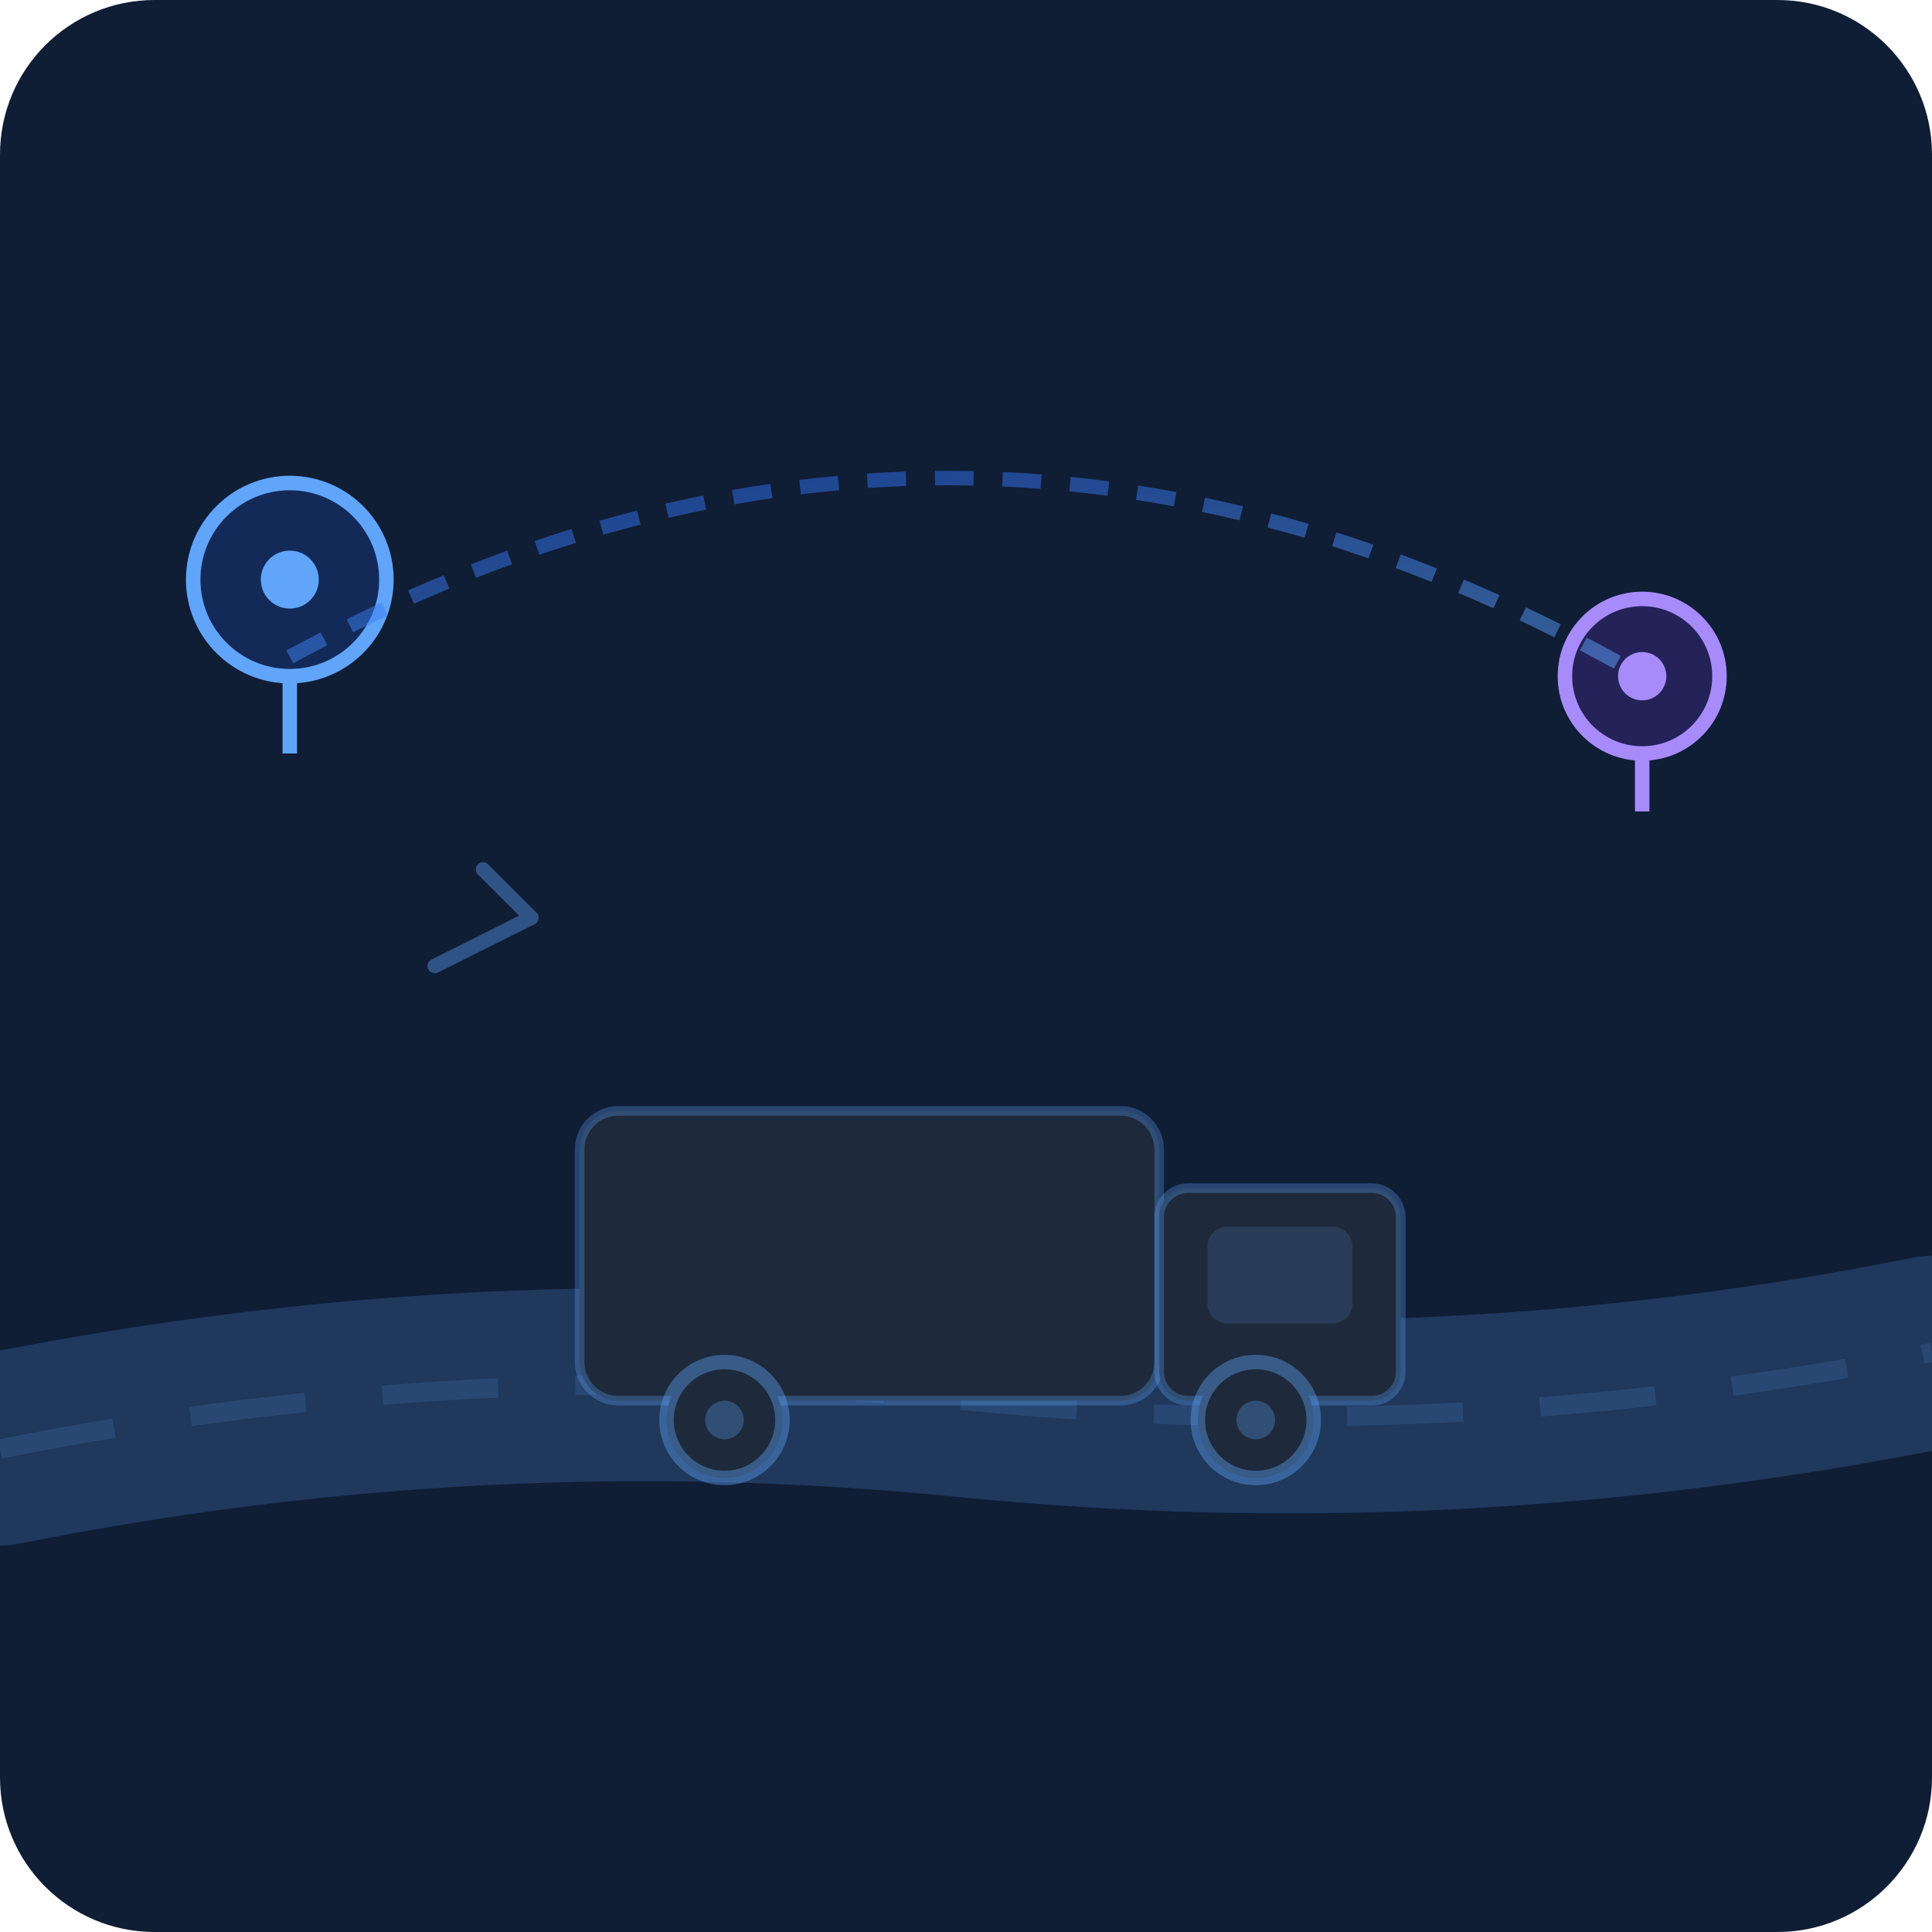
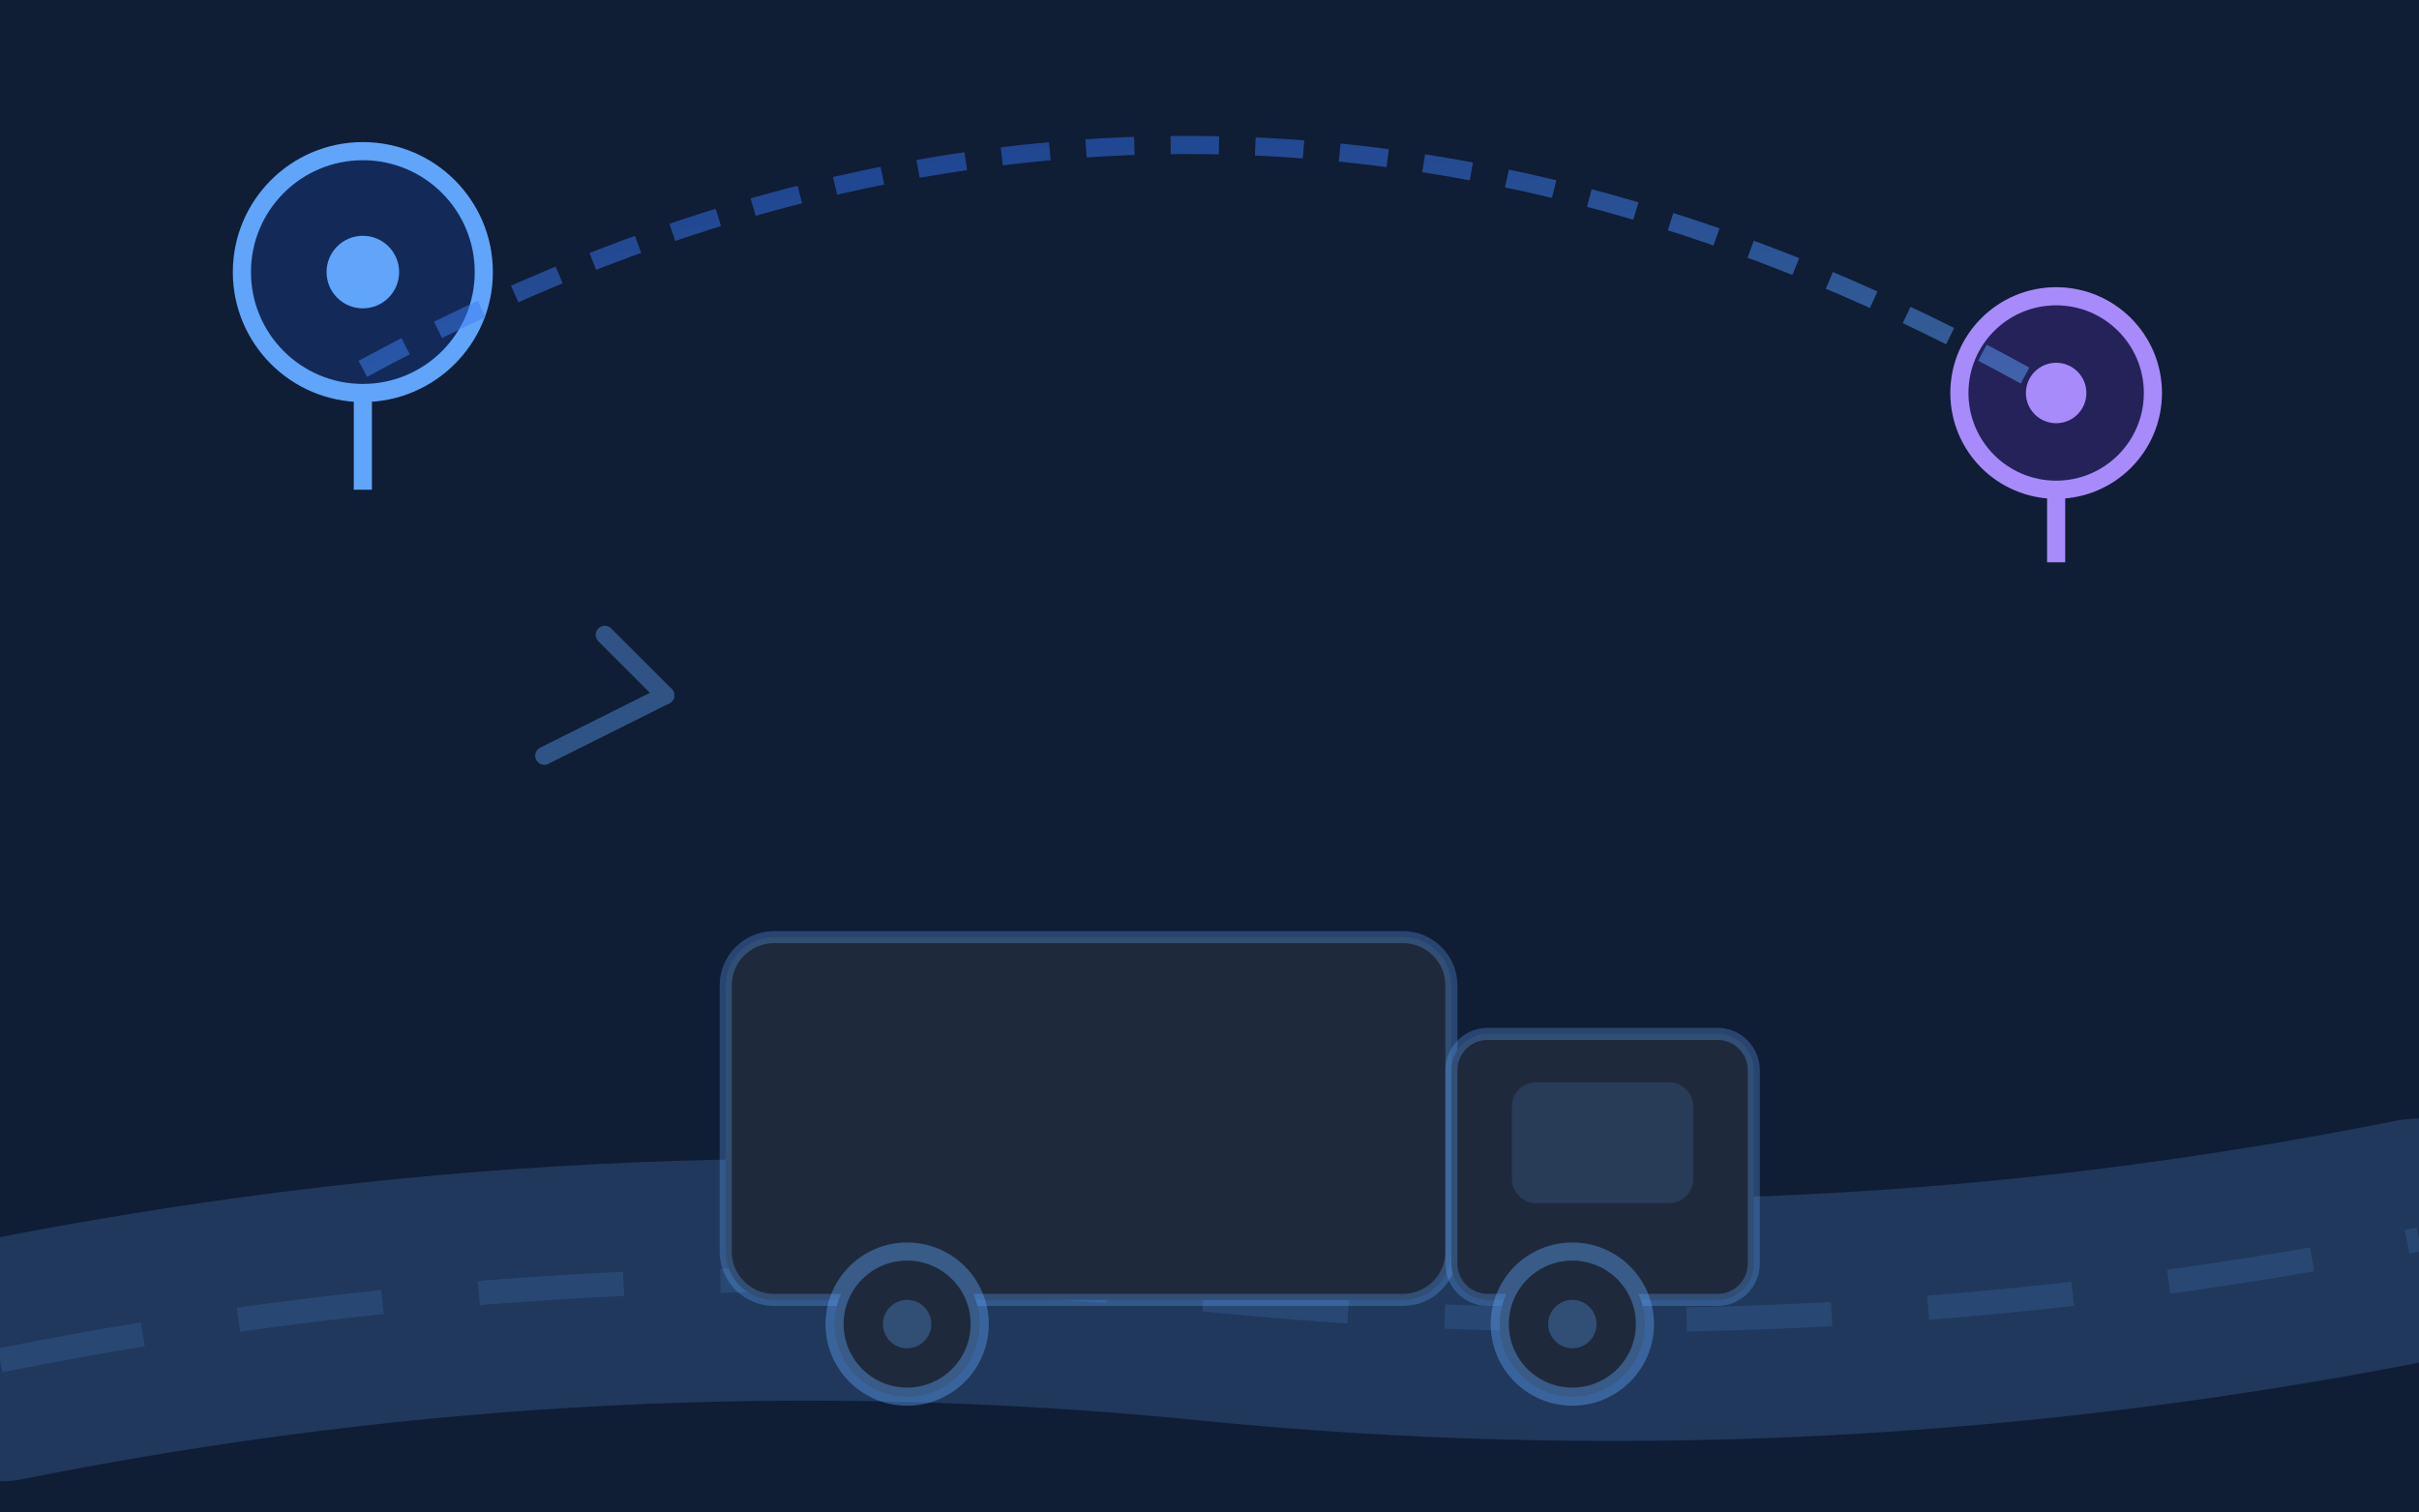
- <svg xmlns="http://www.w3.org/2000/svg" viewBox="0 0 200 200" fill="none">
-   <defs>
-     <linearGradient id="tGrad" x1="0%" y1="0%" x2="100%" y2="100%">
-       <stop offset="0%" style="stop-color:#2563eb" />
-       <stop offset="100%" style="stop-color:#60a5fa" />
-     </linearGradient>
-   </defs>
-   <rect width="200" height="200" rx="16" fill="#0f1d35" />
-   <path d="M0,150 Q50,140 100,145 T200,140" fill="none" stroke="rgba(96,165,250,0.2)" stroke-width="20" stroke-linecap="round" />
-   <path d="M0,150 Q50,140 100,145 T200,140" fill="none" stroke="rgba(96,165,250,0.15)" stroke-width="2" stroke-dasharray="12,8" />
-   <g transform="translate(60, 115)">
-     <rect x="0" y="0" width="60" height="30" rx="4" fill="#1e293b" stroke="rgba(96,165,250,0.3)" stroke-width="1" />
-     <rect x="60" y="8" width="25" height="22" rx="3" fill="#1e293b" stroke="rgba(96,165,250,0.3)" stroke-width="1" />
-     <rect x="65" y="12" width="15" height="10" rx="2" fill="rgba(96,165,250,0.15)" />
-     <circle cx="15" cy="32" r="6" fill="#1e293b" stroke="rgba(96,165,250,0.4)" stroke-width="1.5" />
-     <circle cx="15" cy="32" r="2" fill="rgba(96,165,250,0.3)" />
-     <circle cx="70" cy="32" r="6" fill="#1e293b" stroke="rgba(96,165,250,0.4)" stroke-width="1.5" />
-     <circle cx="70" cy="32" r="2" fill="rgba(96,165,250,0.3)" />
-   </g>
-   <g transform="translate(30, 60)">
-     <circle cx="0" cy="0" r="10" fill="rgba(37,99,235,0.2)" stroke="#60a5fa" stroke-width="1.5" />
-     <circle cx="0" cy="0" r="3" fill="#60a5fa" />
-     <path d="M0,10 L0,18" stroke="#60a5fa" stroke-width="1.5" />
-   </g>
-   <g transform="translate(170, 70)">
-     <circle cx="0" cy="0" r="8" fill="rgba(124,58,237,0.2)" stroke="#a78bfa" stroke-width="1.5" />
-     <circle cx="0" cy="0" r="2.5" fill="#a78bfa" />
-     <path d="M0,8 L0,14" stroke="#a78bfa" stroke-width="1.5" />
-   </g>
-   <path d="M30,68 Q100,30 170,70" fill="none" stroke="url(#tGrad)" stroke-width="1.5" stroke-dasharray="4,3" opacity="0.5">
-     <animate attributeName="stroke-dashoffset" values="0;14" dur="2s" repeatCount="indefinite" />
-   </path>
-   <g opacity="0.4">
-     <path d="M45,100 L55,95" stroke="#60a5fa" stroke-width="1.5" stroke-linecap="round" />
-     <path d="M55,95 L50,90" stroke="#60a5fa" stroke-width="1.5" stroke-linecap="round" />
+ <svg xmlns="http://www.w3.org/2000/svg" viewBox="0 0 320 200" fill="none">
+   <g transform="translate(0,-60) scale(1.6)">
+     <defs>
+       <linearGradient id="tGrad" x1="0%" y1="0%" x2="100%" y2="100%">
+         <stop offset="0%" style="stop-color:#2563eb" />
+         <stop offset="100%" style="stop-color:#60a5fa" />
+       </linearGradient>
+     </defs>
+     <rect width="200" height="200" rx="16" fill="#0f1d35" />
+     <path d="M0,150 Q50,140 100,145 T200,140" fill="none" stroke="rgba(96,165,250,0.2)" stroke-width="20" stroke-linecap="round" />
+     <path d="M0,150 Q50,140 100,145 T200,140" fill="none" stroke="rgba(96,165,250,0.15)" stroke-width="2" stroke-dasharray="12,8" />
+     <g transform="translate(60, 115)">
+       <rect x="0" y="0" width="60" height="30" rx="4" fill="#1e293b" stroke="rgba(96,165,250,0.3)" stroke-width="1" />
+       <rect x="60" y="8" width="25" height="22" rx="3" fill="#1e293b" stroke="rgba(96,165,250,0.3)" stroke-width="1" />
+       <rect x="65" y="12" width="15" height="10" rx="2" fill="rgba(96,165,250,0.15)" />
+       <circle cx="15" cy="32" r="6" fill="#1e293b" stroke="rgba(96,165,250,0.4)" stroke-width="1.5" />
+       <circle cx="15" cy="32" r="2" fill="rgba(96,165,250,0.3)" />
+       <circle cx="70" cy="32" r="6" fill="#1e293b" stroke="rgba(96,165,250,0.4)" stroke-width="1.5" />
+       <circle cx="70" cy="32" r="2" fill="rgba(96,165,250,0.3)" />
+     </g>
+     <g transform="translate(30, 60)">
+       <circle cx="0" cy="0" r="10" fill="rgba(37,99,235,0.2)" stroke="#60a5fa" stroke-width="1.5" />
+       <circle cx="0" cy="0" r="3" fill="#60a5fa" />
+       <path d="M0,10 L0,18" stroke="#60a5fa" stroke-width="1.5" />
+     </g>
+     <g transform="translate(170, 70)">
+       <circle cx="0" cy="0" r="8" fill="rgba(124,58,237,0.2)" stroke="#a78bfa" stroke-width="1.5" />
+       <circle cx="0" cy="0" r="2.5" fill="#a78bfa" />
+       <path d="M0,8 L0,14" stroke="#a78bfa" stroke-width="1.5" />
+     </g>
+     <path d="M30,68 Q100,30 170,70" fill="none" stroke="url(#tGrad)" stroke-width="1.5" stroke-dasharray="4,3" opacity="0.5">
+       <animate attributeName="stroke-dashoffset" values="0;14" dur="2s" repeatCount="indefinite" />
+     </path>
+     <g opacity="0.4">
+       <path d="M45,100 L55,95" stroke="#60a5fa" stroke-width="1.5" stroke-linecap="round" />
+       <path d="M55,95 L50,90" stroke="#60a5fa" stroke-width="1.5" stroke-linecap="round" />
+     </g>
  </g>
</svg>
